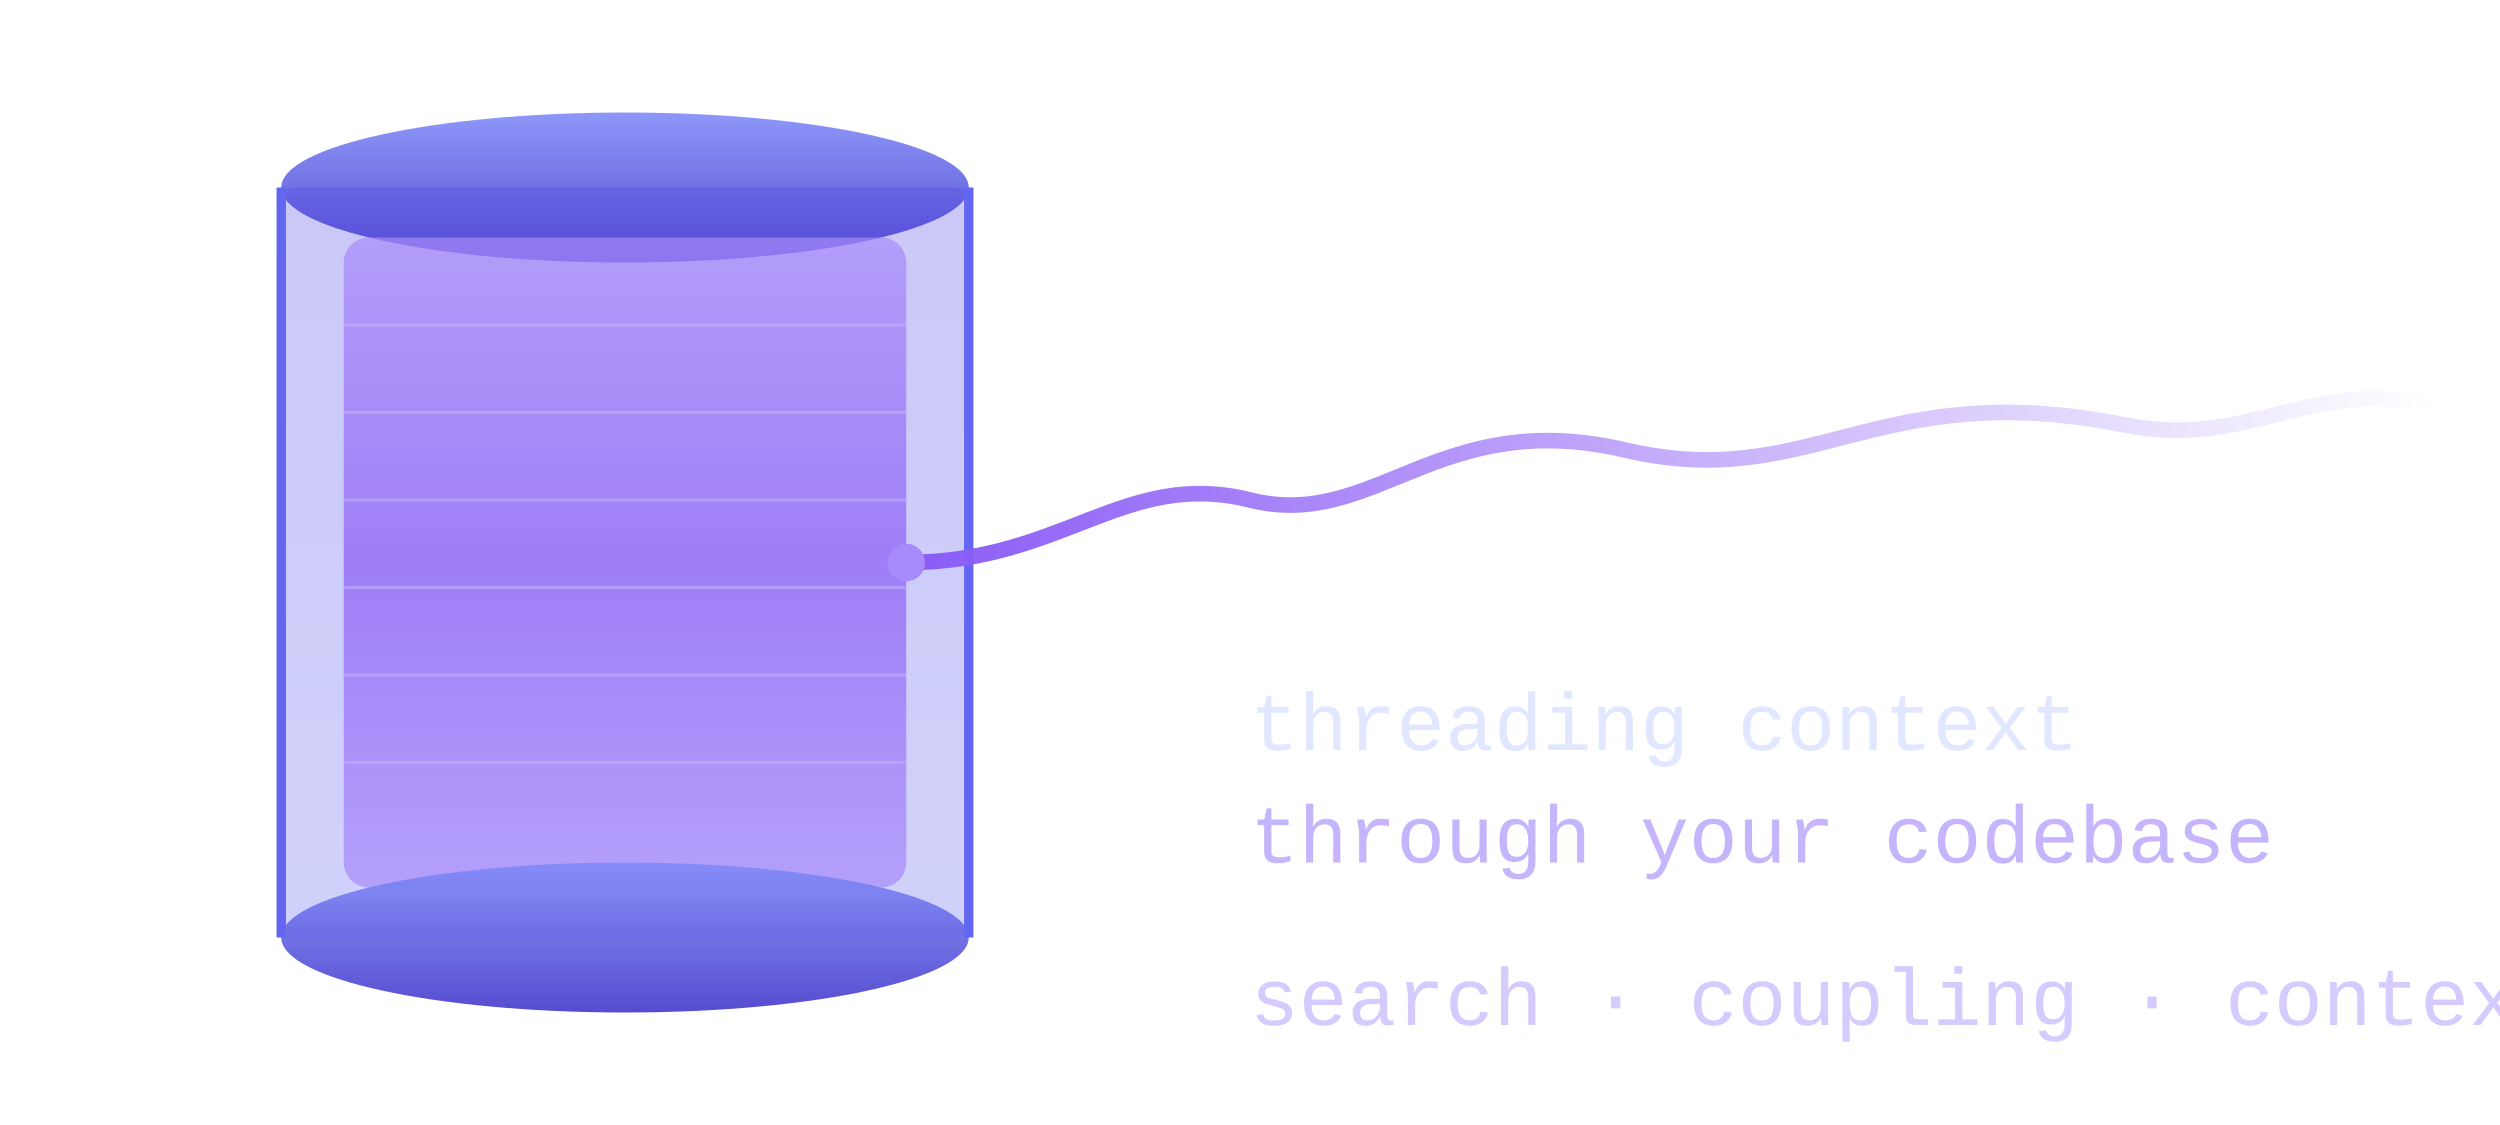
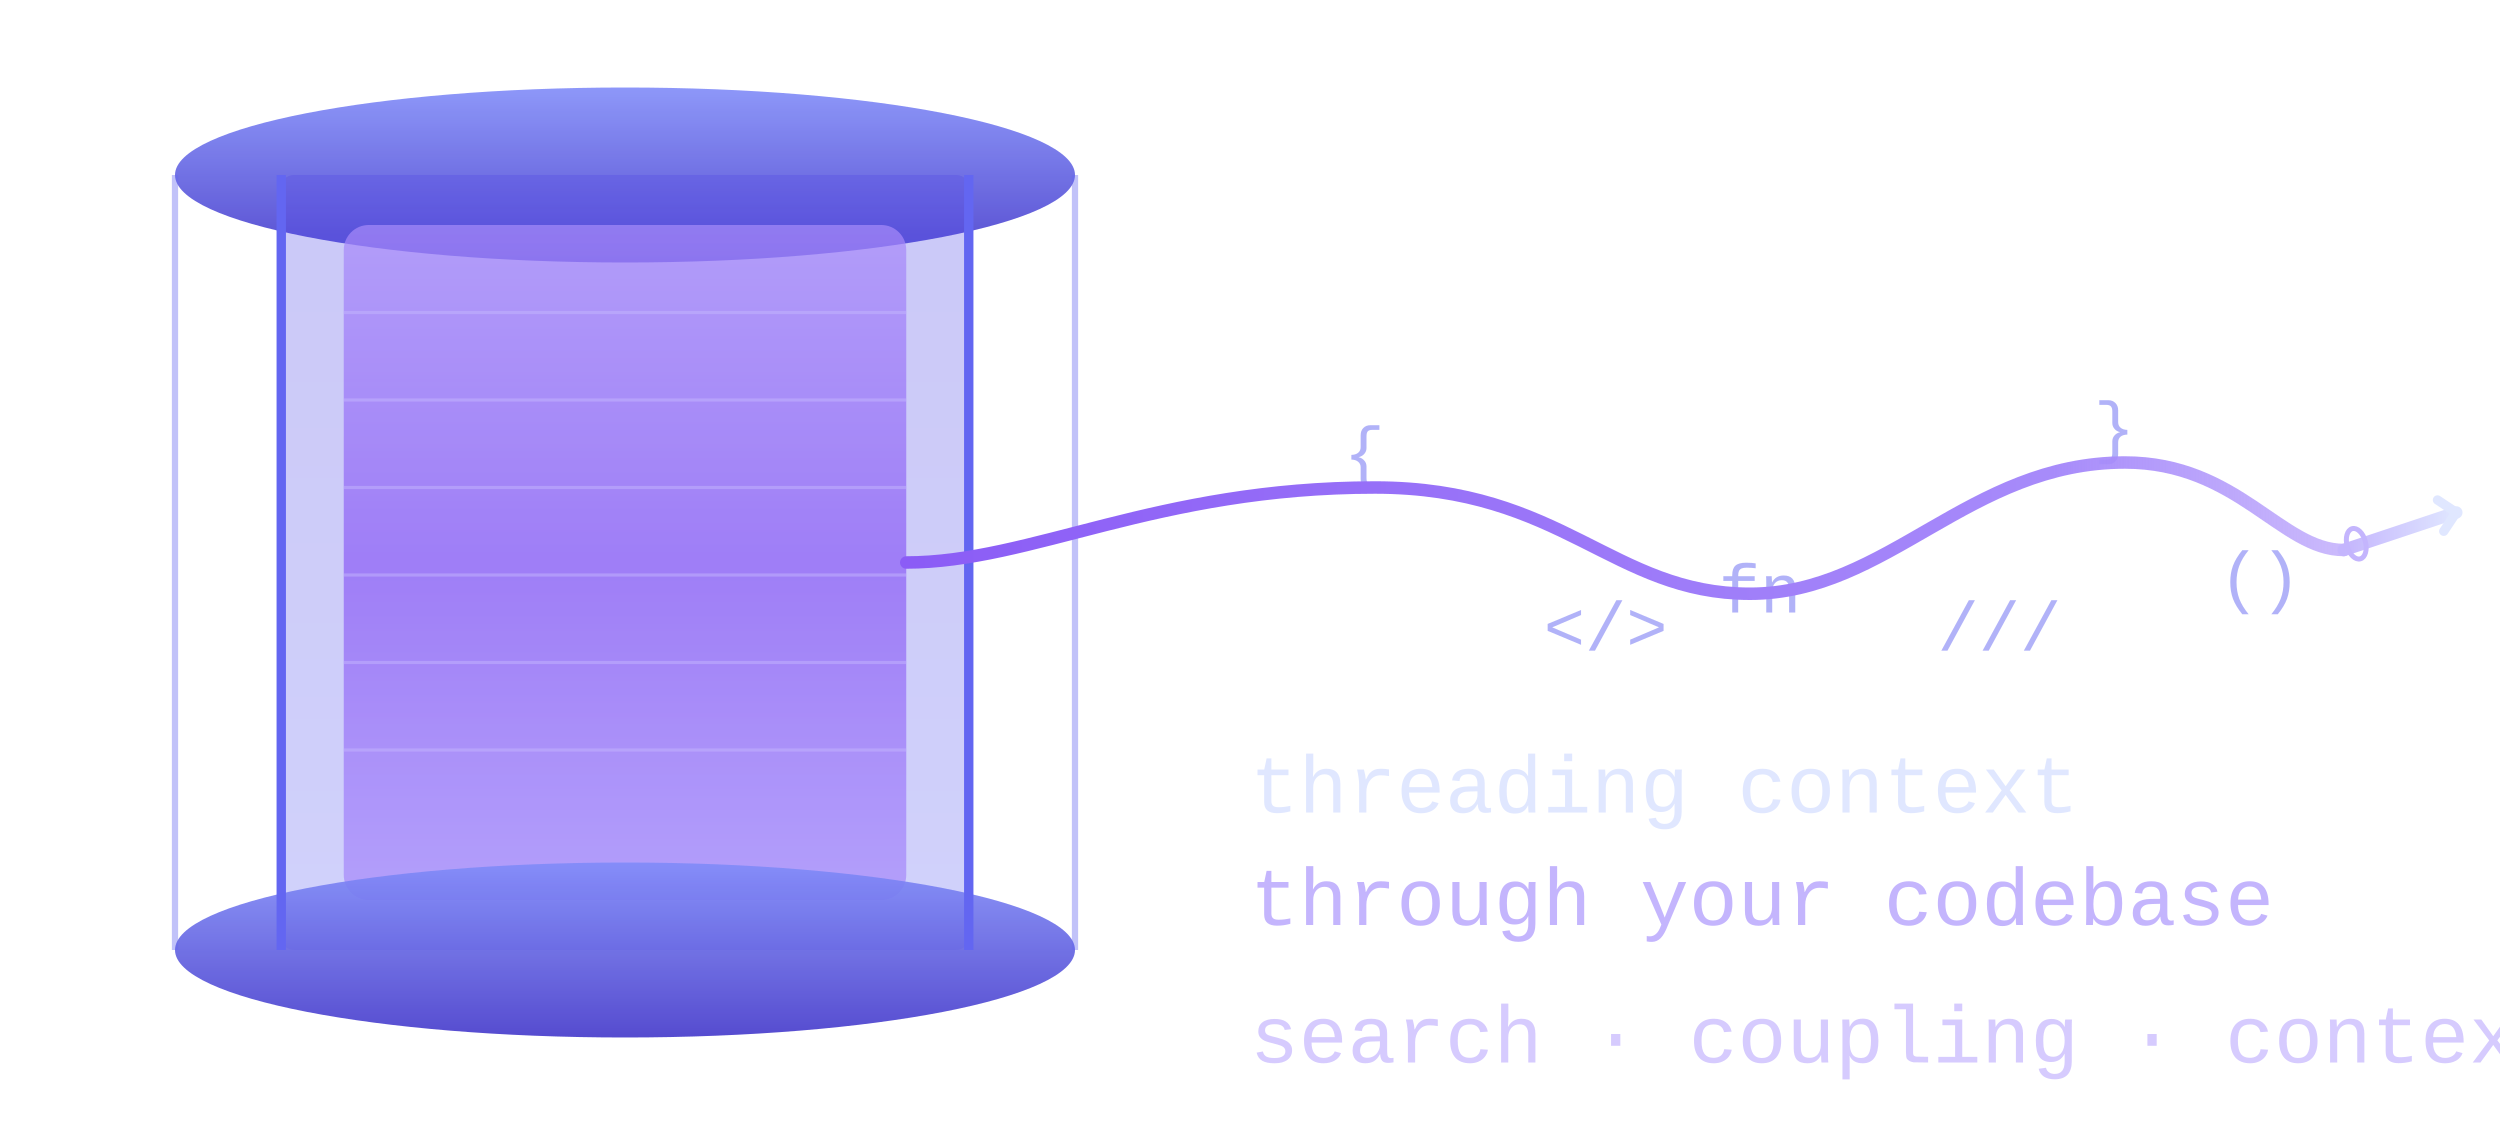
<svg xmlns="http://www.w3.org/2000/svg" viewBox="0 0 400 180" fill="none">
  <defs>
    <linearGradient id="spoolGrad" x1="0%" y1="0%" x2="0%" y2="100%">
      <stop offset="0%" style="stop-color:#4f46e5" />
      <stop offset="100%" style="stop-color:#6366f1" />
    </linearGradient>
    <linearGradient id="threadWrap" x1="0%" y1="0%" x2="0%" y2="100%">
      <stop offset="0%" style="stop-color:#a78bfa" />
      <stop offset="50%" style="stop-color:#8b5cf6" />
      <stop offset="100%" style="stop-color:#a78bfa" />
    </linearGradient>
-     <linearGradient id="trailGrad" x1="0%" y1="0%" x2="100%" y2="0%">
+     <linearGradient id="threadGrad" x1="0%" y1="0%" x2="100%" y2="0%">
      <stop offset="0%" style="stop-color:#8b5cf6" />
-       <stop offset="100%" style="stop-color:#8b5cf6;stop-opacity:0" />
+       <stop offset="80%" style="stop-color:#a78bfa" />
+       <stop offset="100%" style="stop-color:#a78bfa;stop-opacity:0.6" />
    </linearGradient>
    <linearGradient id="flangeGrad" x1="0%" y1="0%" x2="0%" y2="100%">
      <stop offset="0%" style="stop-color:#818cf8" />
      <stop offset="100%" style="stop-color:#4338ca" />
    </linearGradient>
+     <linearGradient id="needleGrad" x1="0%" y1="0%" x2="100%" y2="0%">
+       <stop offset="0%" style="stop-color:#c4b5fd" />
+       <stop offset="100%" style="stop-color:#e0e7ff" />
+     </linearGradient>
  </defs>
  <style>
    .label { font-family: 'Courier New', Courier, monospace; font-size: 13px; fill: #c4b5fd; }
    .label-bright { font-family: 'Courier New', Courier, monospace; font-size: 13px; fill: #e0e7ff; }
+     .code { font-family: 'Courier New', Courier, monospace; font-size: 11px; fill: #6366f1; opacity: 0.5; }
  </style>
-   <ellipse cx="100" cy="30" rx="55" ry="12" fill="url(#flangeGrad)" opacity="0.9" />
-   <rect x="45" y="30" width="110" height="120" rx="2" fill="url(#spoolGrad)" opacity="0.3" />
-   <rect x="55" y="38" width="90" height="104" rx="4" fill="url(#threadWrap)" opacity="0.7" />
-   <line x1="55" y1="52" x2="145" y2="52" stroke="#c4b5fd" stroke-width="0.5" opacity="0.5" />
-   <line x1="55" y1="66" x2="145" y2="66" stroke="#c4b5fd" stroke-width="0.5" opacity="0.5" />
-   <line x1="55" y1="80" x2="145" y2="80" stroke="#c4b5fd" stroke-width="0.5" opacity="0.5" />
-   <line x1="55" y1="94" x2="145" y2="94" stroke="#c4b5fd" stroke-width="0.5" opacity="0.5" />
-   <line x1="55" y1="108" x2="145" y2="108" stroke="#c4b5fd" stroke-width="0.5" opacity="0.5" />
-   <line x1="55" y1="122" x2="145" y2="122" stroke="#c4b5fd" stroke-width="0.5" opacity="0.5" />
-   <ellipse cx="100" cy="150" rx="55" ry="12" fill="url(#flangeGrad)" opacity="0.9" />
-   <line x1="45" y1="30" x2="45" y2="150" stroke="#6366f1" stroke-width="1.5" />
-   <line x1="155" y1="30" x2="155" y2="150" stroke="#6366f1" stroke-width="1.5" />
-   <path d="M 145 90 C 170 90, 180 75, 200 80 C 220 85, 230 65, 260 72 C 290 79, 300 60, 340 68 C 360 72, 370 60, 390 65" stroke="url(#trailGrad)" stroke-width="2.5" fill="none" stroke-linecap="round" />
-   <circle cx="145" cy="90" r="3" fill="#a78bfa" />
-   <text x="200" y="120" class="label-bright">threading context</text>
-   <text x="200" y="138" class="label">through your codebase</text>
-   <text x="200" y="164" class="label" opacity="0.7">search · coupling · context</text>
+   <ellipse cx="100" cy="28" rx="72" ry="14" fill="url(#flangeGrad)" opacity="0.9" />
+   <rect x="45" y="28" width="110" height="124" rx="2" fill="url(#spoolGrad)" opacity="0.3" />
+   <rect x="55" y="36" width="90" height="108" rx="4" fill="url(#threadWrap)" opacity="0.7" />
+   <line x1="55" y1="50" x2="145" y2="50" stroke="#c4b5fd" stroke-width="0.5" opacity="0.5" />
+   <line x1="55" y1="64" x2="145" y2="64" stroke="#c4b5fd" stroke-width="0.5" opacity="0.5" />
+   <line x1="55" y1="78" x2="145" y2="78" stroke="#c4b5fd" stroke-width="0.5" opacity="0.5" />
+   <line x1="55" y1="92" x2="145" y2="92" stroke="#c4b5fd" stroke-width="0.5" opacity="0.5" />
+   <line x1="55" y1="106" x2="145" y2="106" stroke="#c4b5fd" stroke-width="0.5" opacity="0.5" />
+   <line x1="55" y1="120" x2="145" y2="120" stroke="#c4b5fd" stroke-width="0.5" opacity="0.5" />
+   <ellipse cx="100" cy="152" rx="72" ry="14" fill="url(#flangeGrad)" opacity="0.9" />
+   <line x1="28" y1="28" x2="28" y2="152" stroke="#6366f1" stroke-width="1" opacity="0.4" />
+   <line x1="172" y1="28" x2="172" y2="152" stroke="#6366f1" stroke-width="1" opacity="0.4" />
+   <line x1="45" y1="28" x2="45" y2="152" stroke="#6366f1" stroke-width="1.5" />
+   <line x1="155" y1="28" x2="155" y2="152" stroke="#6366f1" stroke-width="1.5" />
+   <text x="215" y="76" class="code" font-size="14">{</text>
+   <text x="275" y="98" class="code" font-size="14">fn</text>
+   <text x="335" y="72" class="code" font-size="14">}</text>
+   <text x="247" y="104" class="code" font-size="12">&lt;/&gt;</text>
+   <text x="310" y="104" class="code" font-size="12">///</text>
+   <text x="355" y="96" class="code" font-size="14">()</text>
+   <path d="M 145 90 C 165 90, 185 78, 220 78 C 250 78, 258 95, 280 95 C 302 95, 315 74, 340 74 C 358 74, 365 88, 375 88" stroke="url(#threadGrad)" stroke-width="2" fill="none" stroke-linecap="round" />
+   <line x1="375" y1="88" x2="393" y2="82" stroke="url(#needleGrad)" stroke-width="2" stroke-linecap="round" />
+   <line x1="393" y1="82" x2="390" y2="80" stroke="#e0e7ff" stroke-width="1.5" stroke-linecap="round" />
+   <line x1="393" y1="82" x2="391" y2="85" stroke="#e0e7ff" stroke-width="1.5" stroke-linecap="round" />
+   <ellipse cx="377" cy="87" rx="1.5" ry="2.5" stroke="#c4b5fd" stroke-width="0.8" fill="none" transform="rotate(-15 377 87)" />
+   <text x="200" y="130" class="label-bright">threading context</text>
+   <text x="200" y="148" class="label">through your codebase</text>
+   <text x="200" y="170" class="label" opacity="0.7">search · coupling · context</text>
</svg>
